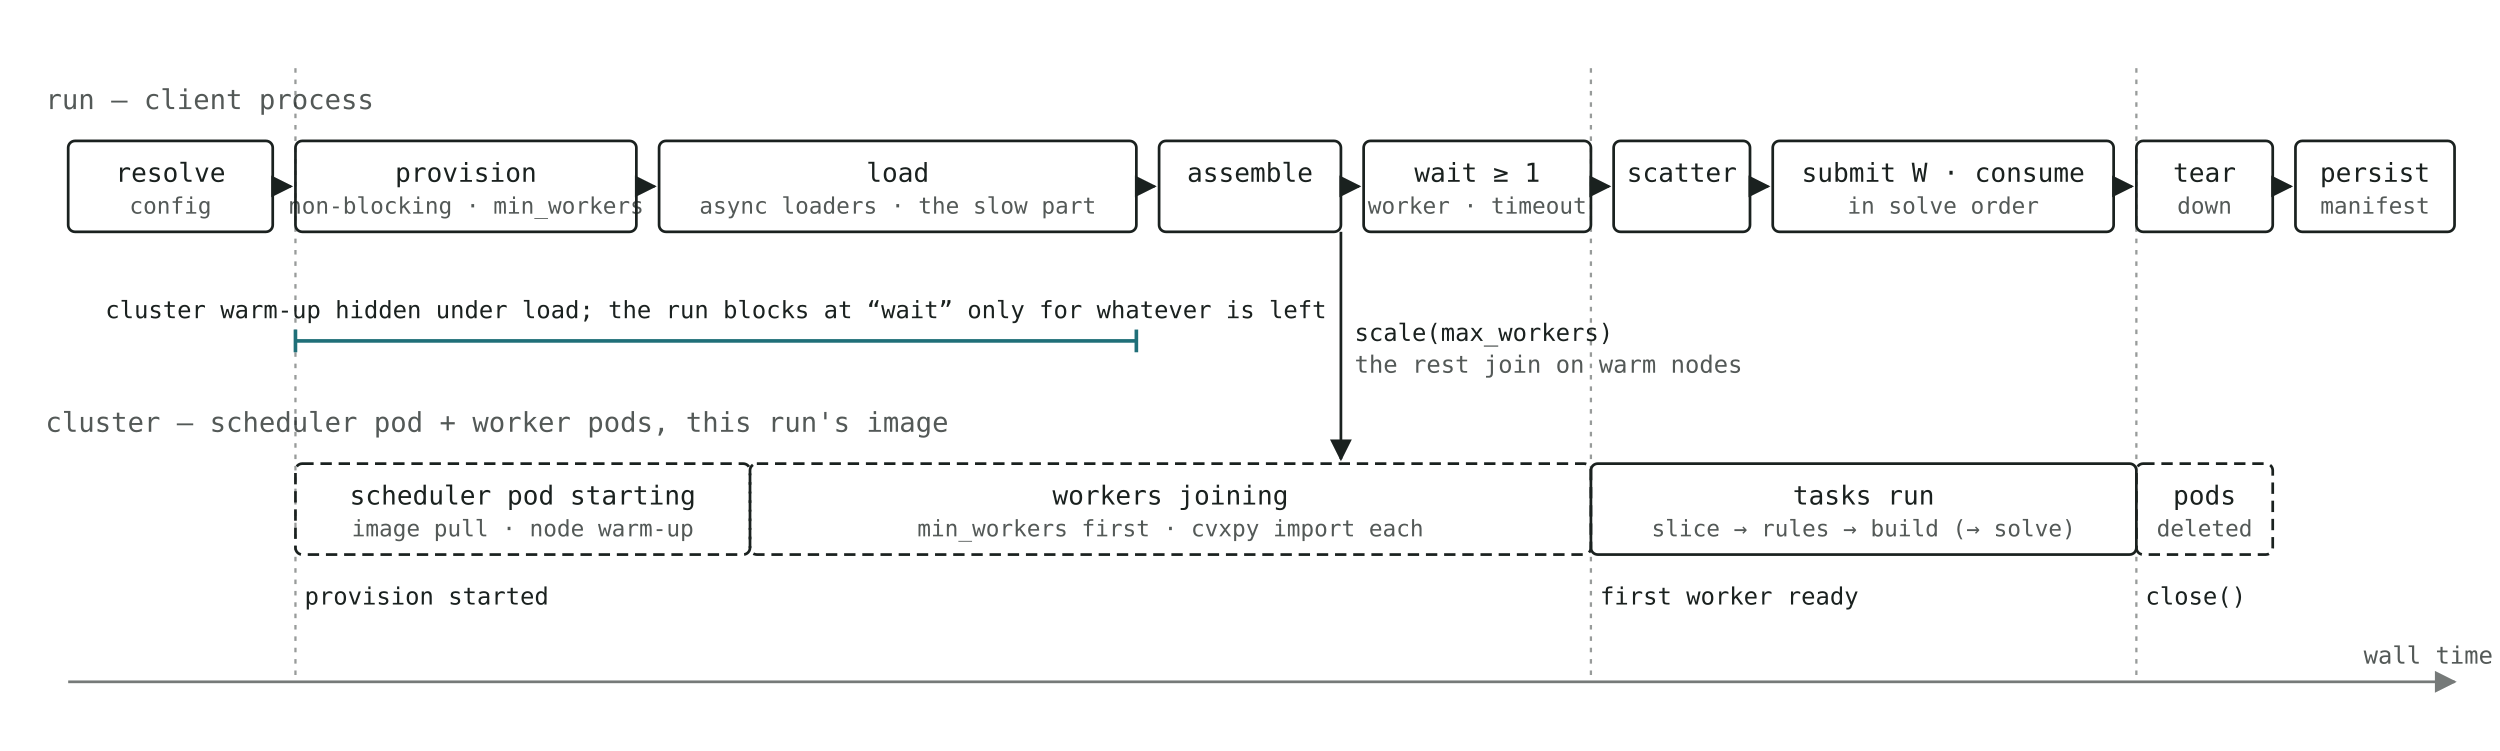
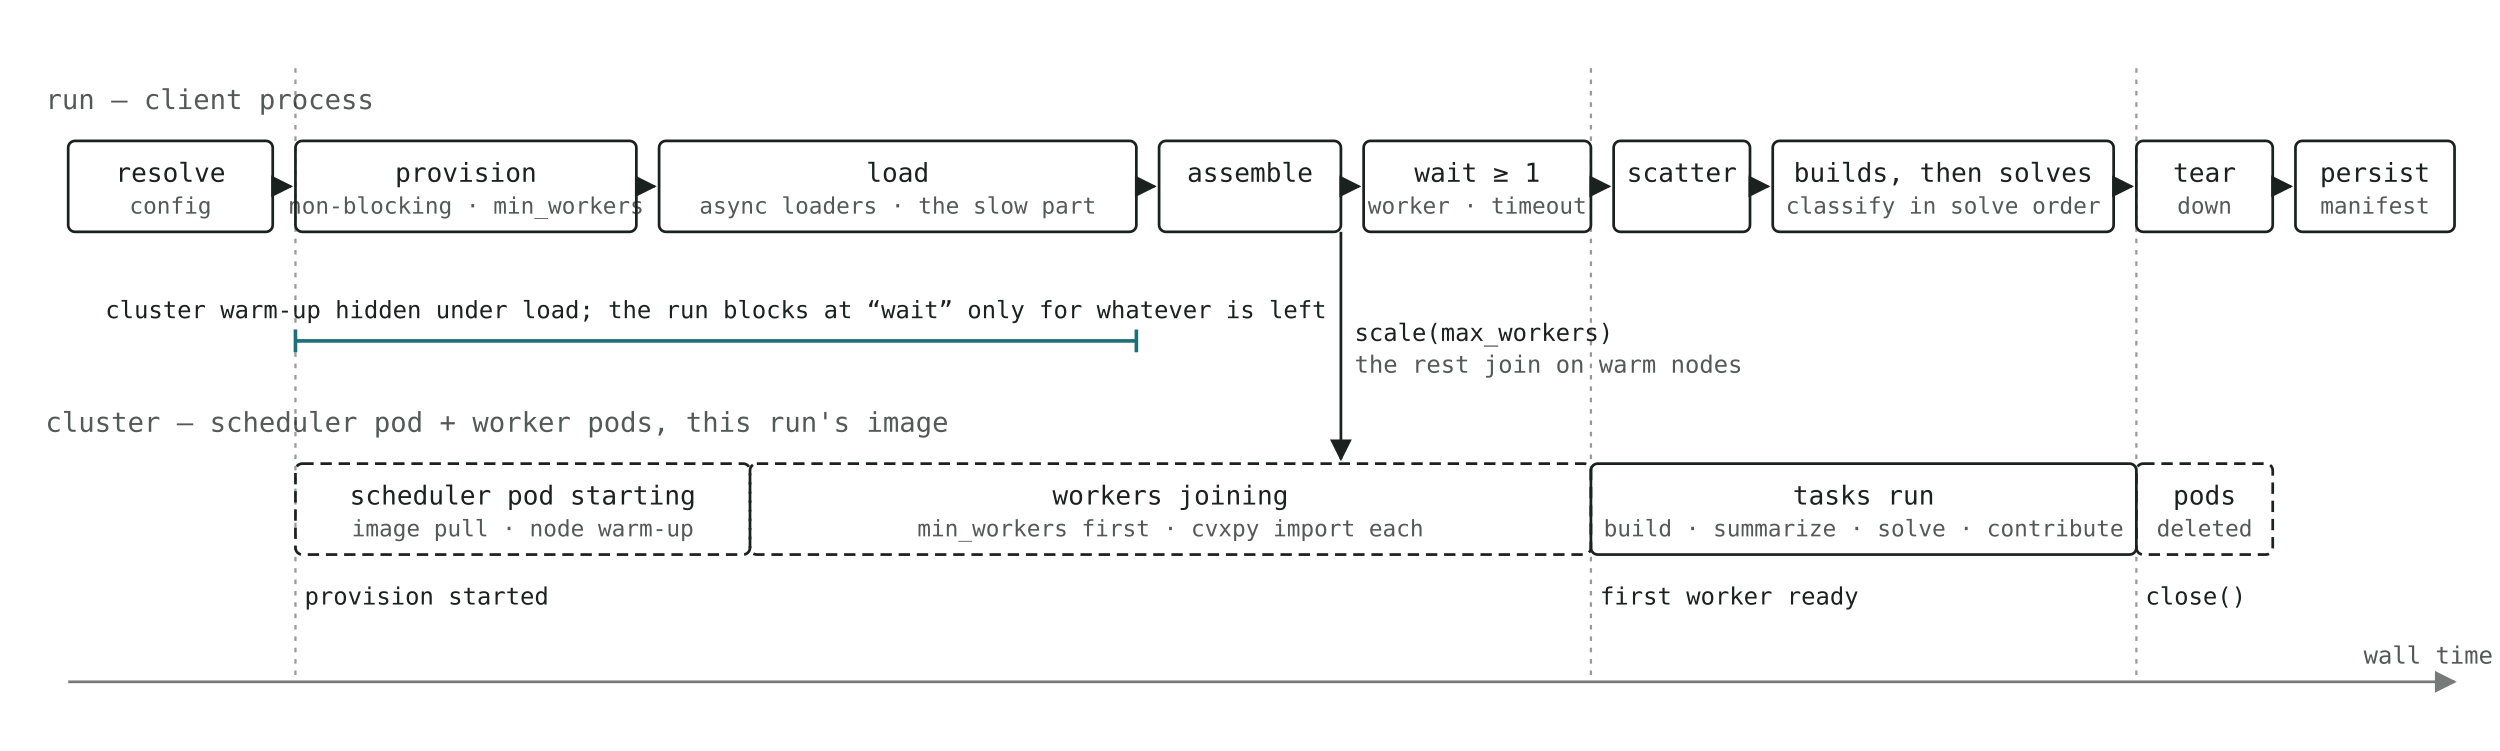
- <svg xmlns="http://www.w3.org/2000/svg" viewBox="0 0 1100 330" role="img" aria-label="Two lanes on a shared time axis. The run lane: resolve config, then provision the cluster without blocking, then the slow asynchronous load, assemble, wait for the first worker, scatter shared data, submit a window and consume in order, tear down, then persist and write the manifest. The cluster lane underneath: the scheduler pod starts during load, workers join while load continues, the run scales to its maximum after assembly, tasks run, pods are deleted at tear down. The run only blocks on the cluster if load finished before the first worker was ready.">
+ <svg xmlns="http://www.w3.org/2000/svg" viewBox="0 0 1100 330" role="img" aria-label="Two lanes on a shared time axis. The run lane: resolve config, then provision the cluster without blocking, then the slow asynchronous load, assemble, wait for the first worker, scatter shared data, submit the builds and then the solves and classify outcomes in solve order, tear down, then persist and write the manifest. The cluster lane underneath: the scheduler pod starts during load, workers join while load continues, the run scales to its maximum after assembly, tasks run, pods are deleted at tear down. The run only blocks on the cluster if load finished before the first worker was ready.">
  <style>
    svg { color: #1a211f; font-family: "IBM Plex Mono", "SF Mono", Menlo, Consolas, monospace; font-size: 11.5px; }
    .accent { stroke: #1f6f78; }
    @media (prefers-color-scheme: dark) {
      svg { color: #e6ebe9; }
      .accent { stroke: #63bcc4; }
    }
    .box { fill: none; stroke: currentColor; stroke-width: 1.2; }
    .label { fill: currentColor; text-anchor: middle; }
    .note { fill: currentColor; font-size: 10px; opacity: 0.75; text-anchor: middle; }
    .dim { fill: currentColor; font-size: 12px; opacity: 0.75; }
    .small { fill: currentColor; font-size: 10.5px; }
    .arrow { fill: none; stroke: currentColor; stroke-width: 1.2; marker-end: url(#arrow2); }
    .guide { stroke: currentColor; stroke-dasharray: 2 3; opacity: 0.45; }
  </style>
  <defs>
    <marker id="arrow2" viewBox="0 0 10 10" refX="9" refY="5" markerWidth="8" markerHeight="8" orient="auto-start-reverse">
      <path d="M0,0 L10,5 L0,10 z" fill="currentColor" />
    </marker>
  </defs>
  <text class="dim" x="20" y="48">run — client process</text>
  <text class="dim" x="20" y="190">cluster — scheduler pod + worker pods, this run's image</text>
  <line class="guide" x1="130" y1="30" x2="130" y2="300" />
  <line class="guide" x1="700" y1="30" x2="700" y2="300" />
  <line class="guide" x1="940" y1="30" x2="940" y2="300" />
  <rect class="box" x="30" y="62" width="90" height="40" rx="3" />
  <rect class="box accent" x="130" y="62" width="150" height="40" rx="3" stroke-width="1.8" />
  <rect class="box" x="290" y="62" width="210" height="40" rx="3" />
  <rect class="box" x="510" y="62" width="80" height="40" rx="3" />
  <rect class="box accent" x="600" y="62" width="100" height="40" rx="3" stroke-width="1.8" />
  <rect class="box" x="710" y="62" width="60" height="40" rx="3" />
  <rect class="box" x="780" y="62" width="150" height="40" rx="3" />
  <rect class="box accent" x="940" y="62" width="60" height="40" rx="3" stroke-width="1.8" />
  <rect class="box" x="1010" y="62" width="70" height="40" rx="3" />
  <text class="label" x="75" y="80">resolve</text>
  <text class="note" x="75" y="94">config</text>
  <text class="label" x="205" y="80">provision</text>
  <text class="note" x="205" y="94">non-blocking · min_workers</text>
  <text class="label" x="395" y="80">load</text>
  <text class="note" x="395" y="94">async loaders · the slow part</text>
  <text class="label" x="550" y="80">assemble</text>
  <text class="label" x="650" y="80">wait ≥ 1</text>
  <text class="note" x="650" y="94">worker · timeout</text>
  <text class="label" x="740" y="80">scatter</text>
-   <text class="label" x="855" y="80">submit W · consume</text>
-   <text class="note" x="855" y="94">in solve order</text>
+   <text class="label" x="855" y="80">builds, then solves</text>
+   <text class="note" x="855" y="94">classify in solve order</text>
  <text class="label" x="970" y="80">tear</text>
  <text class="note" x="970" y="94">down</text>
  <text class="label" x="1045" y="80">persist</text>
  <text class="note" x="1045" y="94">manifest</text>
  <line class="arrow" x1="120" y1="82" x2="128" y2="82" />
  <line class="arrow" x1="280" y1="82" x2="288" y2="82" />
  <line class="arrow" x1="500" y1="82" x2="508" y2="82" />
  <line class="arrow" x1="590" y1="82" x2="598" y2="82" />
  <line class="arrow" x1="700" y1="82" x2="708" y2="82" />
  <line class="arrow" x1="770" y1="82" x2="778" y2="82" />
  <line class="arrow" x1="930" y1="82" x2="938" y2="82" />
  <line class="arrow" x1="1000" y1="82" x2="1008" y2="82" />
  <rect class="box" x="130" y="204" width="200" height="40" rx="3" stroke-dasharray="5 3" />
  <rect class="box" x="330" y="204" width="370" height="40" rx="3" stroke-dasharray="5 3" />
  <rect class="box" x="700" y="204" width="240" height="40" rx="3" />
  <rect class="box" x="940" y="204" width="60" height="40" rx="3" stroke-dasharray="5 3" />
  <text class="label" x="230" y="222">scheduler pod starting</text>
  <text class="note" x="230" y="236">image pull · node warm-up</text>
  <text class="label" x="515" y="222">workers joining</text>
  <text class="note" x="515" y="236">min_workers first · cvxpy import each</text>
  <text class="label" x="820" y="222">tasks run</text>
-   <text class="note" x="820" y="236">slice → rules → build (→ solve)</text>
+   <text class="note" x="820" y="236">build · summarize · solve · contribute</text>
  <text class="label" x="970" y="222">pods</text>
  <text class="note" x="970" y="236">deleted</text>
  <line class="arrow accent" x1="590" y1="102" x2="590" y2="202" stroke-width="1.6" />
  <text class="small" x="596" y="150">scale(max_workers)</text>
  <text class="small" x="596" y="164" opacity="0.75">the rest join on warm nodes</text>
  <text class="small" x="704" y="266">first worker ready</text>
  <text class="small" x="134" y="266">provision started</text>
  <text class="small" x="944" y="266">close()</text>
  <line class="accent" x1="130" y1="150" x2="500" y2="150" stroke-width="1.6" />
  <line class="accent" x1="130" y1="145" x2="130" y2="155" stroke-width="1.6" />
  <line class="accent" x1="500" y1="145" x2="500" y2="155" stroke-width="1.6" />
  <text class="small" x="315" y="140" text-anchor="middle">cluster warm-up hidden under load; the run blocks at “wait” only for whatever is left</text>
  <line class="arrow" x1="30" y1="300" x2="1080" y2="300" opacity="0.6" />
  <text class="small" x="1040" y="292" opacity="0.75">wall time</text>
</svg>
